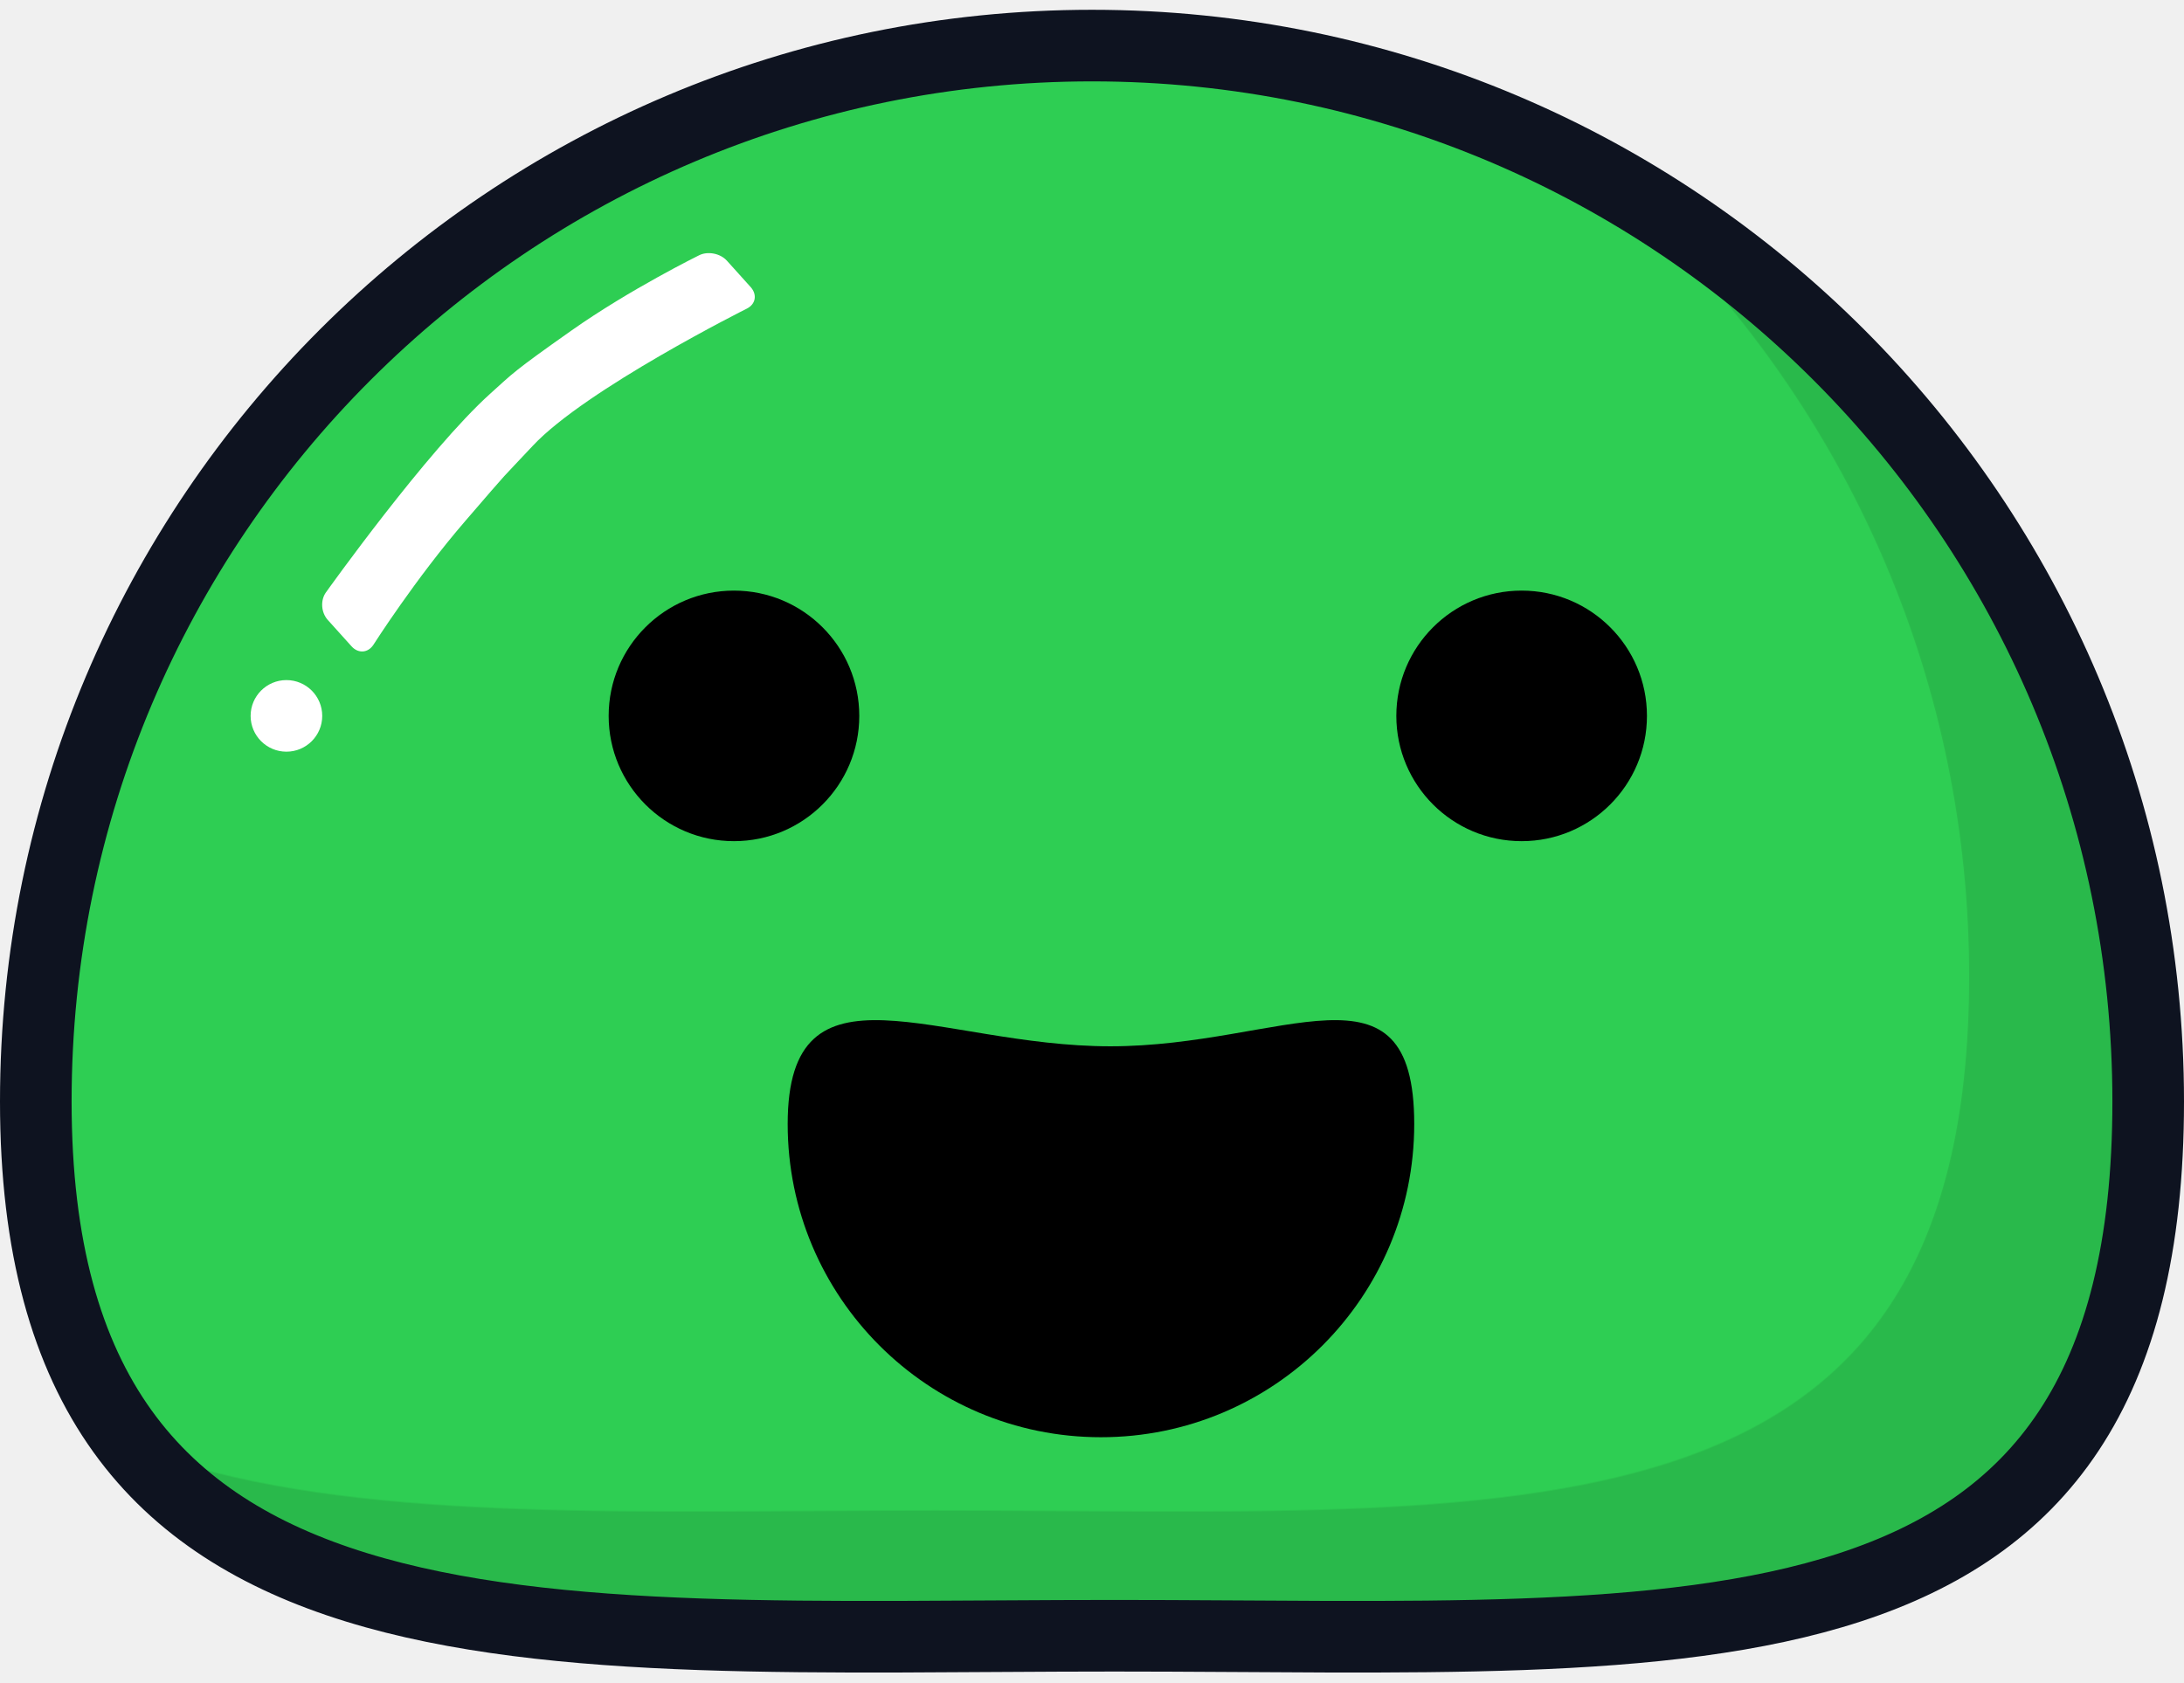
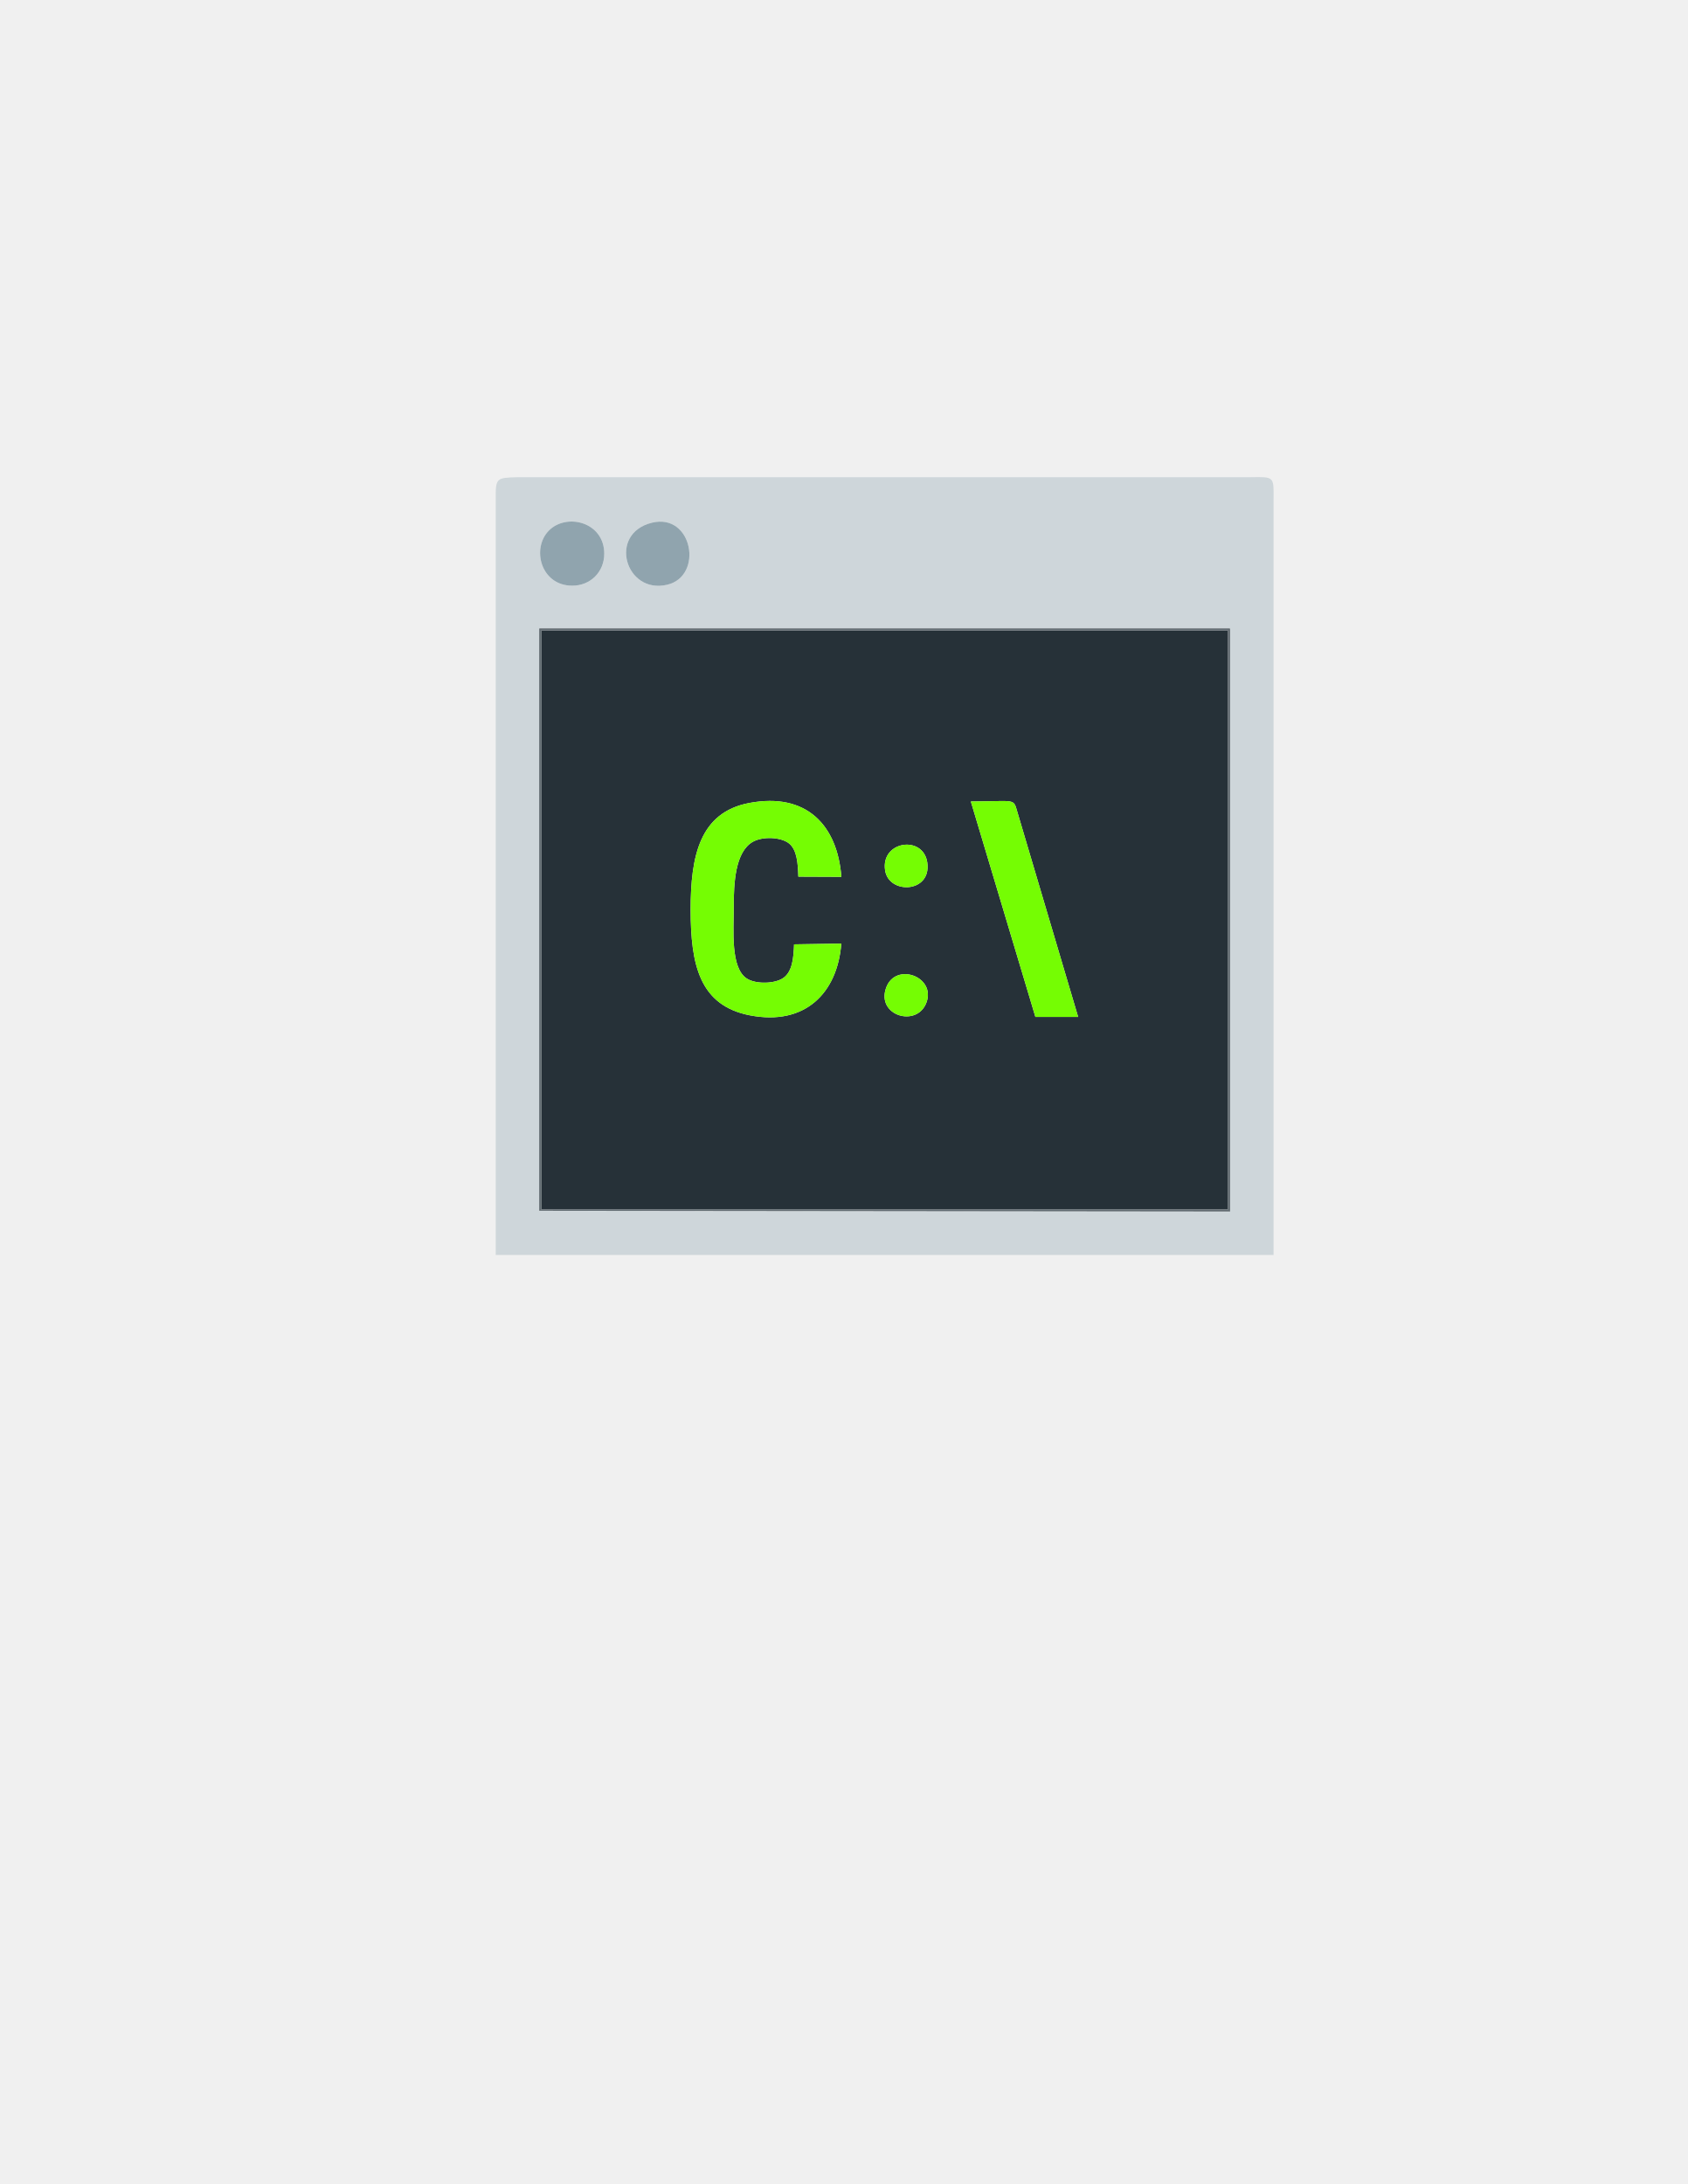
- <svg xmlns="http://www.w3.org/2000/svg" xmlns:xlink="http://www.w3.org/1999/xlink" width="122px" height="94px" viewBox="0 0 122 94" version="1.1">
+ <svg xmlns="http://www.w3.org/2000/svg" xml:space="preserve" width="215.9mm" height="279.4mm" version="1.1" style="shape-rendering:geometricPrecision; text-rendering:geometricPrecision; image-rendering:optimizeQuality; fill-rule:evenodd; clip-rule:evenodd" viewBox="0 0 21590 27940">
  <defs>
-     <path d="M144.453,104 C177.038,104 203.453,77.585 203.453,45 C203.453,12.415 177.038,-14 144.453,-14 C111.868,-14 114.603,13.675 114.603,46.26 C114.603,78.845 111.868,104 144.453,104 Z" id="path-1" />
-     <filter x="-50%" y="-50%" width="200%" height="200%" filterUnits="objectBoundingBox" id="filter-2">
-       <feOffset dx="7" dy="-10" in="SourceAlpha" result="shadowOffsetInner1" />
-       <feComposite in="shadowOffsetInner1" in2="SourceAlpha" operator="arithmetic" k2="-1" k3="1" result="shadowInnerInner1" />
-       <feColorMatrix values="0 0 0 0 0   0 0 0 0 0   0 0 0 0 0  0 0 0 0.1 0" type="matrix" in="shadowInnerInner1" />
-     </filter>
+     <style type="text/css">
+    
+     .fil0 {fill:#263138}
+     .fil3 {fill:#626C72}
+     .fil2 {fill:#75FD03}
+     .fil4 {fill:#90A4AE}
+     .fil1 {fill:#CED6DA}
+    
+   </style>
  </defs>
-   <g id="Page-1" stroke="none" stroke-width="1" fill="none" fill-rule="evenodd">
-     <g id="icon" transform="translate(-98, 2)">
-       <g id="body" transform="translate(159, 45) rotate(-90) translate(-159, -45) ">
-         <use fill="#2ECE53" fill-rule="evenodd" xlink:href="#path-1" />
-         <use fill="black" fill-opacity="1" filter="url(#filter-2)" xlink:href="#path-1" />
-         <use stroke="#0E1320" stroke-width="4" xlink:href="#path-1" />
-       </g>
-       <circle id="left-eye" fill="#000000" cx="139" cy="38" r="7" />
-       <circle id="right-eye" fill="#000000" cx="183" cy="38" r="7" />
-       <g id="light" transform="translate(112, 10)" fill="#FFFFFF">
-         <circle cx="2" cy="28" r="2" />
-         <path d="M12.255,-1.65 C12.115,-2.177 12.446,-2.604 13.012,-2.604 L14.993,-2.604 C15.55,-2.604 16.121,-2.166 16.259,-1.643 C16.259,-1.643 17.428,2.487 17.903,6.458 C18.378,10.429 18.317,10.465 18.317,12.178 C18.317,16.941 16.208,26.439 16.208,26.439 C16.094,26.968 15.559,27.396 14.993,27.396 L13.012,27.396 C12.454,27.396 12.117,26.969 12.257,26.43 C12.257,26.43 13.426,22.229 13.964,17.986 C14.502,13.743 14.31,15.298 14.563,12.372 C14.936,8.061 12.255,-1.65 12.255,-1.65 Z" id="light-line" transform="translate(15.27143, 12.39619) scale(-1, 1) rotate(-48) translate(-15.27143, -12.39619) " />
-       </g>
-       <path d="M159.5,78.305 C169.165,78.305 177,70.47 177,60.805 C177,51.14 169.689,56.462 160.024,56.462 C150.359,56.462 142,51.14 142,60.805 C142,70.47 149.835,78.305 159.5,78.305 Z" id="mouth" fill="#000000" />
+   <g id="Capa_x0020_1">
+     <g id="_3077248166064">
+       <path class="fil0" d="M11850.49 12825.82c-121.35,325.26 -646.6,167.38 -515.18,-190.96 121.36,-330.93 639.04,-141.01 515.18,190.96zm-529.25 -1693.57c-54.55,-376.4 489.71,-451.77 540.28,-97.06 55.81,391.53 -494.73,411.37 -540.28,97.06zm-1163.87 948.89l604.3 -9.69c-49.36,630.41 -462.78,1054.89 -1168.48,918.03 -642.58,-124.62 -759.01,-641.71 -759.01,-1354.45 0,-681 115.16,-1241.68 748.36,-1362.18 737.71,-140.39 1129.68,289.88 1179.91,944.31l-550.53 -2.37c-4.96,-170.13 -17.82,-340.92 -116.93,-422.85 -102.08,-84.37 -339.27,-94.87 -465.69,-22.49 -226.27,129.56 -244.45,530.98 -243.81,839.08 0.59,283.27 -45.4,780.36 171.57,912.51 119.72,72.93 358.25,64.34 464.1,-10.95 115.65,-82.25 129.96,-260.33 136.21,-428.95zm2261.02 -1827.71c576.79,-1.74 542.47,-46.24 595.17,134.25l777.66 2622.28 -546.94 0 -825.89 -2756.53zm-5495.07 5220.08l8785.23 0 -0.15 -7407.13 -8785.23 0 0.15 7407.13z" />
+       <path class="fil1" d="M6897.03 8047.37c0.3,-10.5 -2.39,-8.54 26.17,-8.7l8785.38 0c27.93,0.22 26.11,-2.22 26.14,16.12l0.07 7444.45 -8837.81 -9.62 0.05 -7442.25zm1443.11 -1360.19c519.82,-126.48 662.95,683.27 194.12,793.72 -534.08,125.83 -762.88,-655.34 -194.12,-793.72zm-1020.01 805.73c-403.82,0 -525.34,-478.66 -297.45,-706.55 227,-227.01 706.55,-107.71 706.55,297.45 0,233.08 -176.02,409.1 -409.1,409.1zm-979.1 -1097.11l0 9658.63 9949.72 0 0 -9658.63c3.13,-300.19 10.55,-296.14 -291.09,-291.09l-9367.54 0c-288.53,6.65 -293,7.22 -291.09,291.09z" />
+       <path class="fil2" d="M10157.37 12081.14c-6.25,168.62 -20.56,346.7 -136.21,428.95 -105.85,75.29 -344.38,83.88 -464.1,10.95 -216.97,-132.15 -170.98,-629.24 -171.57,-912.51 -0.64,-308.1 17.54,-709.52 243.81,-839.08 126.42,-72.38 363.61,-61.88 465.69,22.49 99.11,81.93 111.97,252.72 116.93,422.85l550.53 2.37c-50.23,-654.43 -442.2,-1084.7 -1179.91,-944.31 -633.2,120.5 -748.36,681.18 -748.36,1362.18 0,712.74 116.43,1229.83 759.01,1354.45 705.7,136.86 1119.12,-287.62 1168.48,-918.03l-604.3 9.69z" />
+       <path class="fil2" d="M13013.56 10387.68c-52.7,-180.49 -18.38,-135.99 -595.17,-134.25l825.89 2756.53 546.94 0 -777.66 -2622.28z" />
+       <path class="fil3" d="M6923.17 8066.38l8785.23 0 0.15 7407.13 -8785.23 0 -0.15 -7407.13zm-26.22 7423l8837.81 9.62c-0.01,-2483.96 -0.03,-4960.25 -0.04,-7444.21 -0.13,-18.45 1.84,-15.97 -26.17,-16.36 -2928.46,0 -5856.92,0 -8785.38,0 -28.52,0.4 -25.96,-1.55 -26.17,8.7l-0.05 7442.25z" />
+       <path class="fil4" d="M7320.1 7492.67c233.08,0 409.1,-176.02 409.1,-409.1 0,-405.16 -479.55,-524.46 -706.55,-297.45 -227.89,227.89 -106.37,706.55 297.45,706.55z" />
+       <path class="fil4" d="M8340.11 6686.94c-568.76,138.38 -339.96,919.55 194.12,793.72 468.83,-110.45 325.7,-920.2 -194.12,-793.72z" />
+       <path class="fil2" d="M11321.24 11132.25c45.55,314.31 596.09,294.47 540.28,-97.06 -50.57,-354.71 -594.83,-279.34 -540.28,97.06z" />
+       <path class="fil2" d="M11850.49 12825.82c123.86,-331.97 -393.82,-521.89 -515.18,-190.96 -131.42,358.34 393.83,516.22 515.18,190.96z" />
    </g>
  </g>
</svg>
